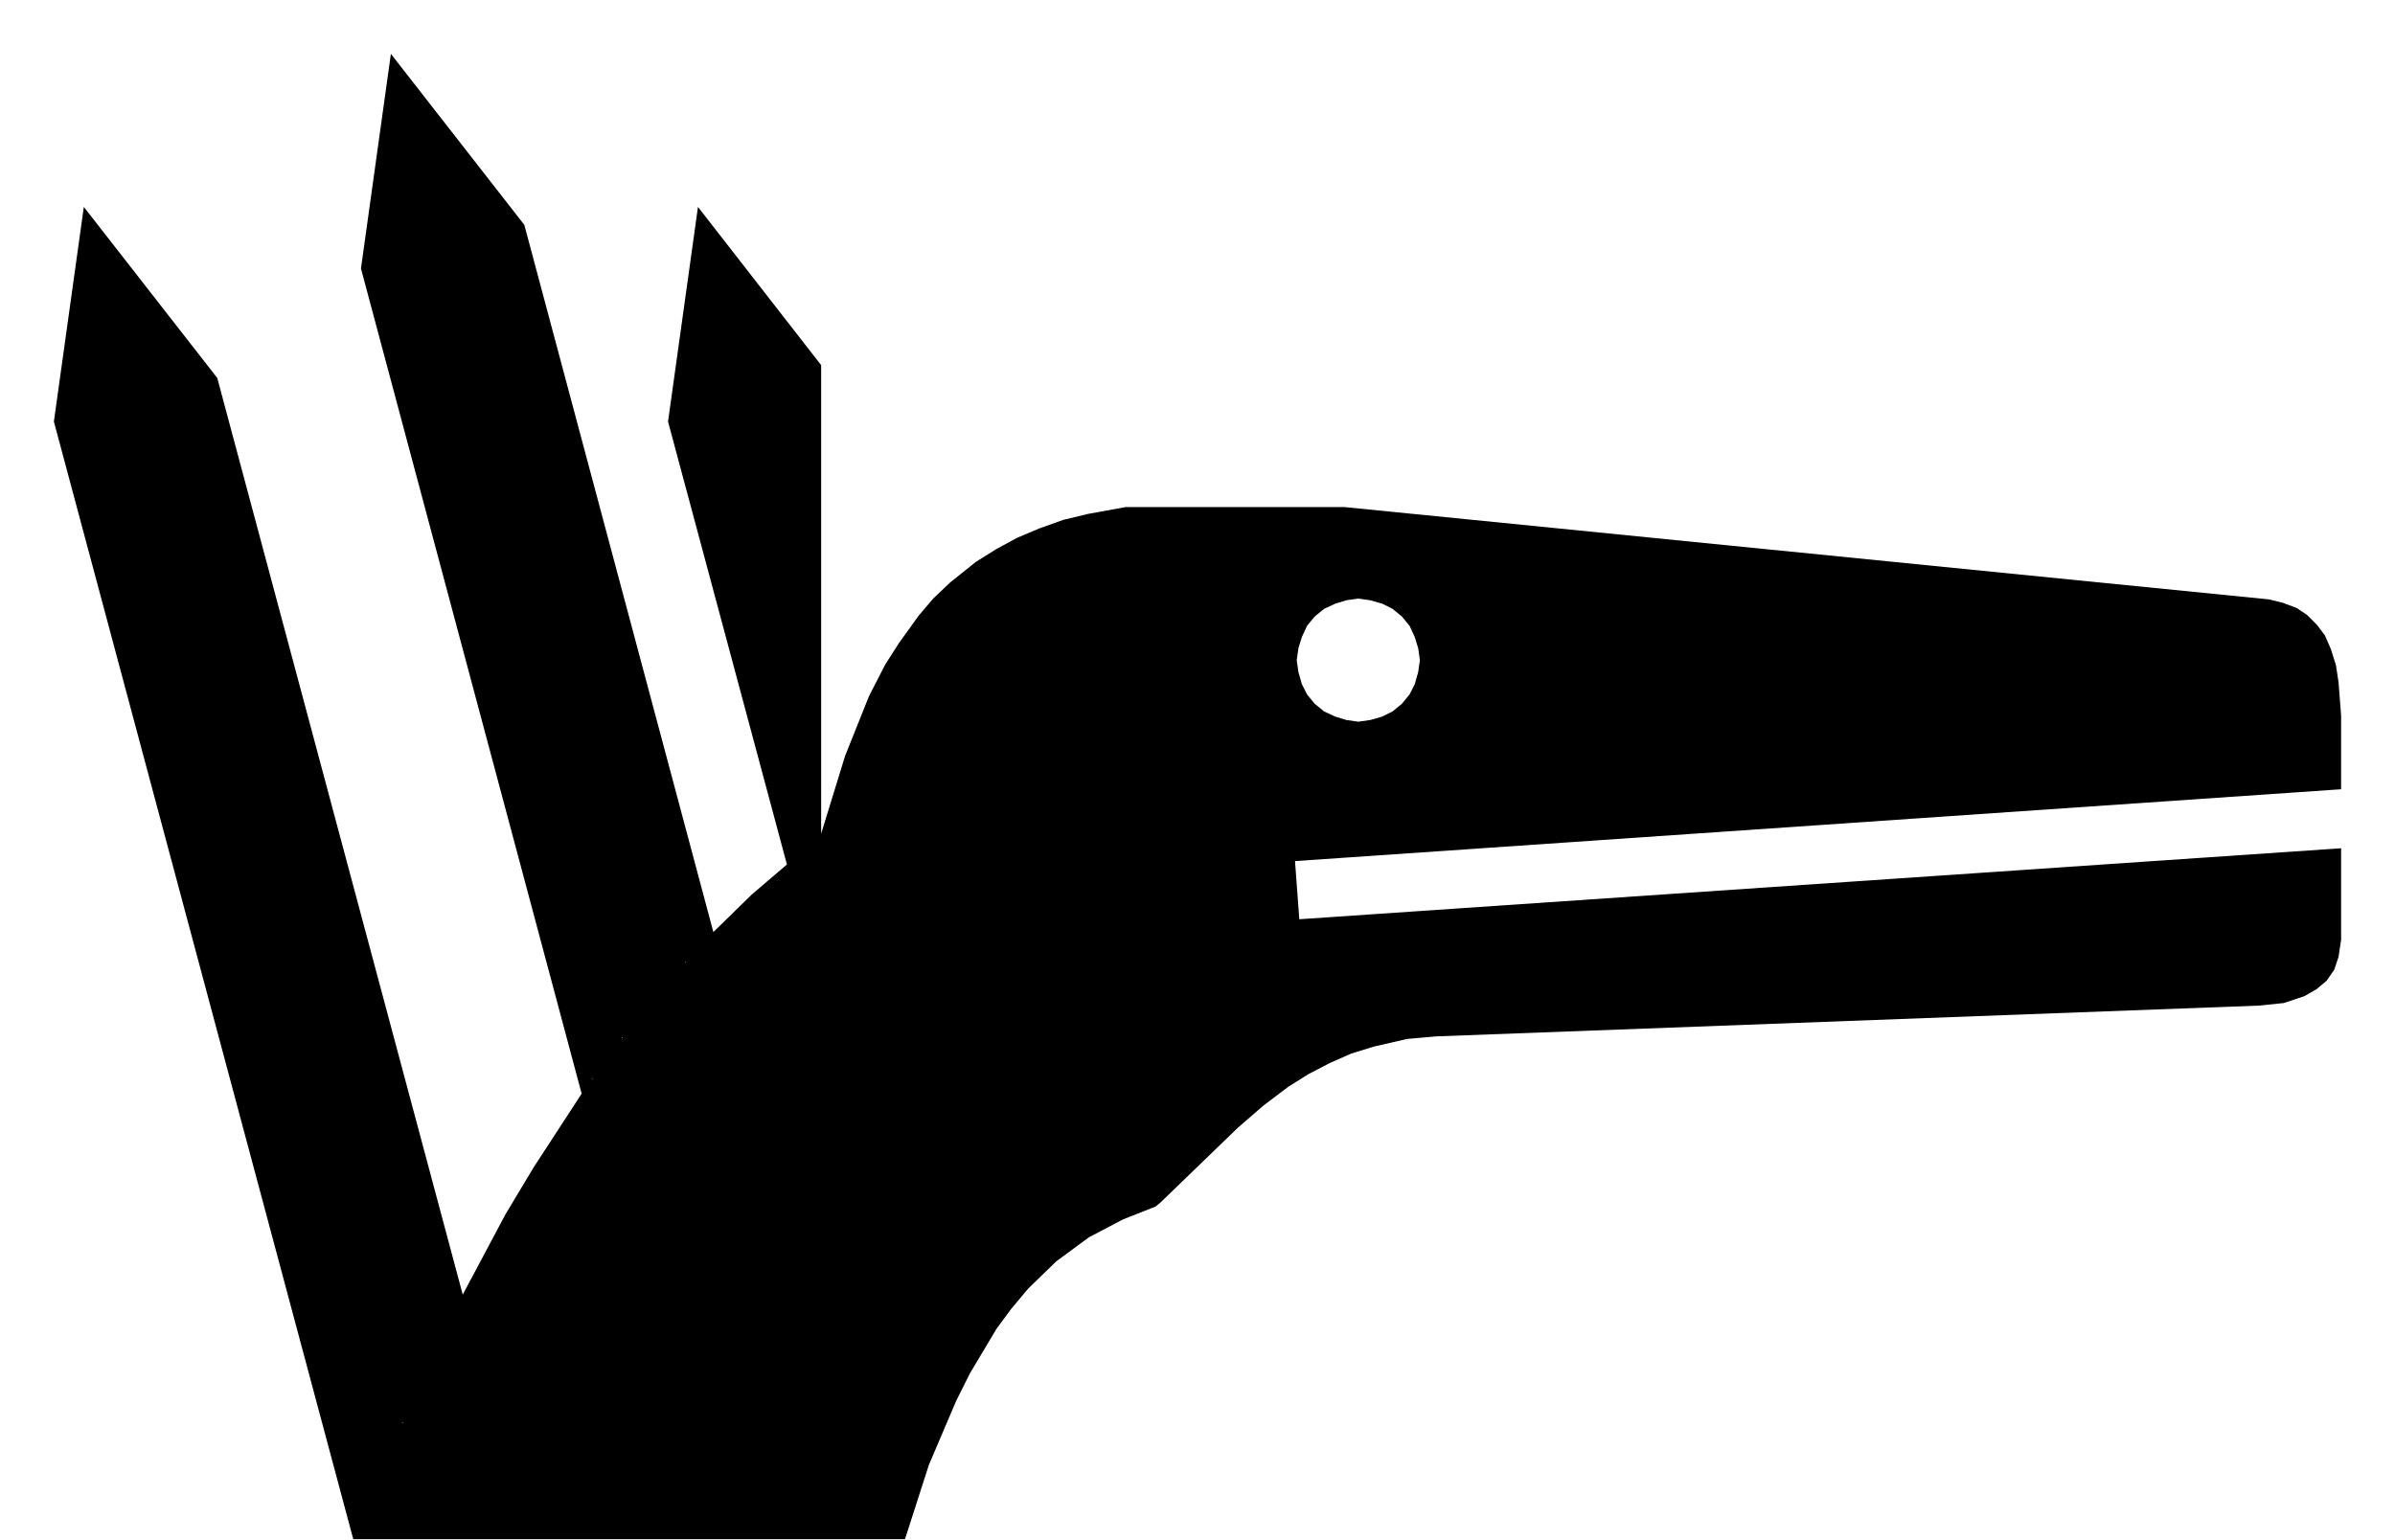
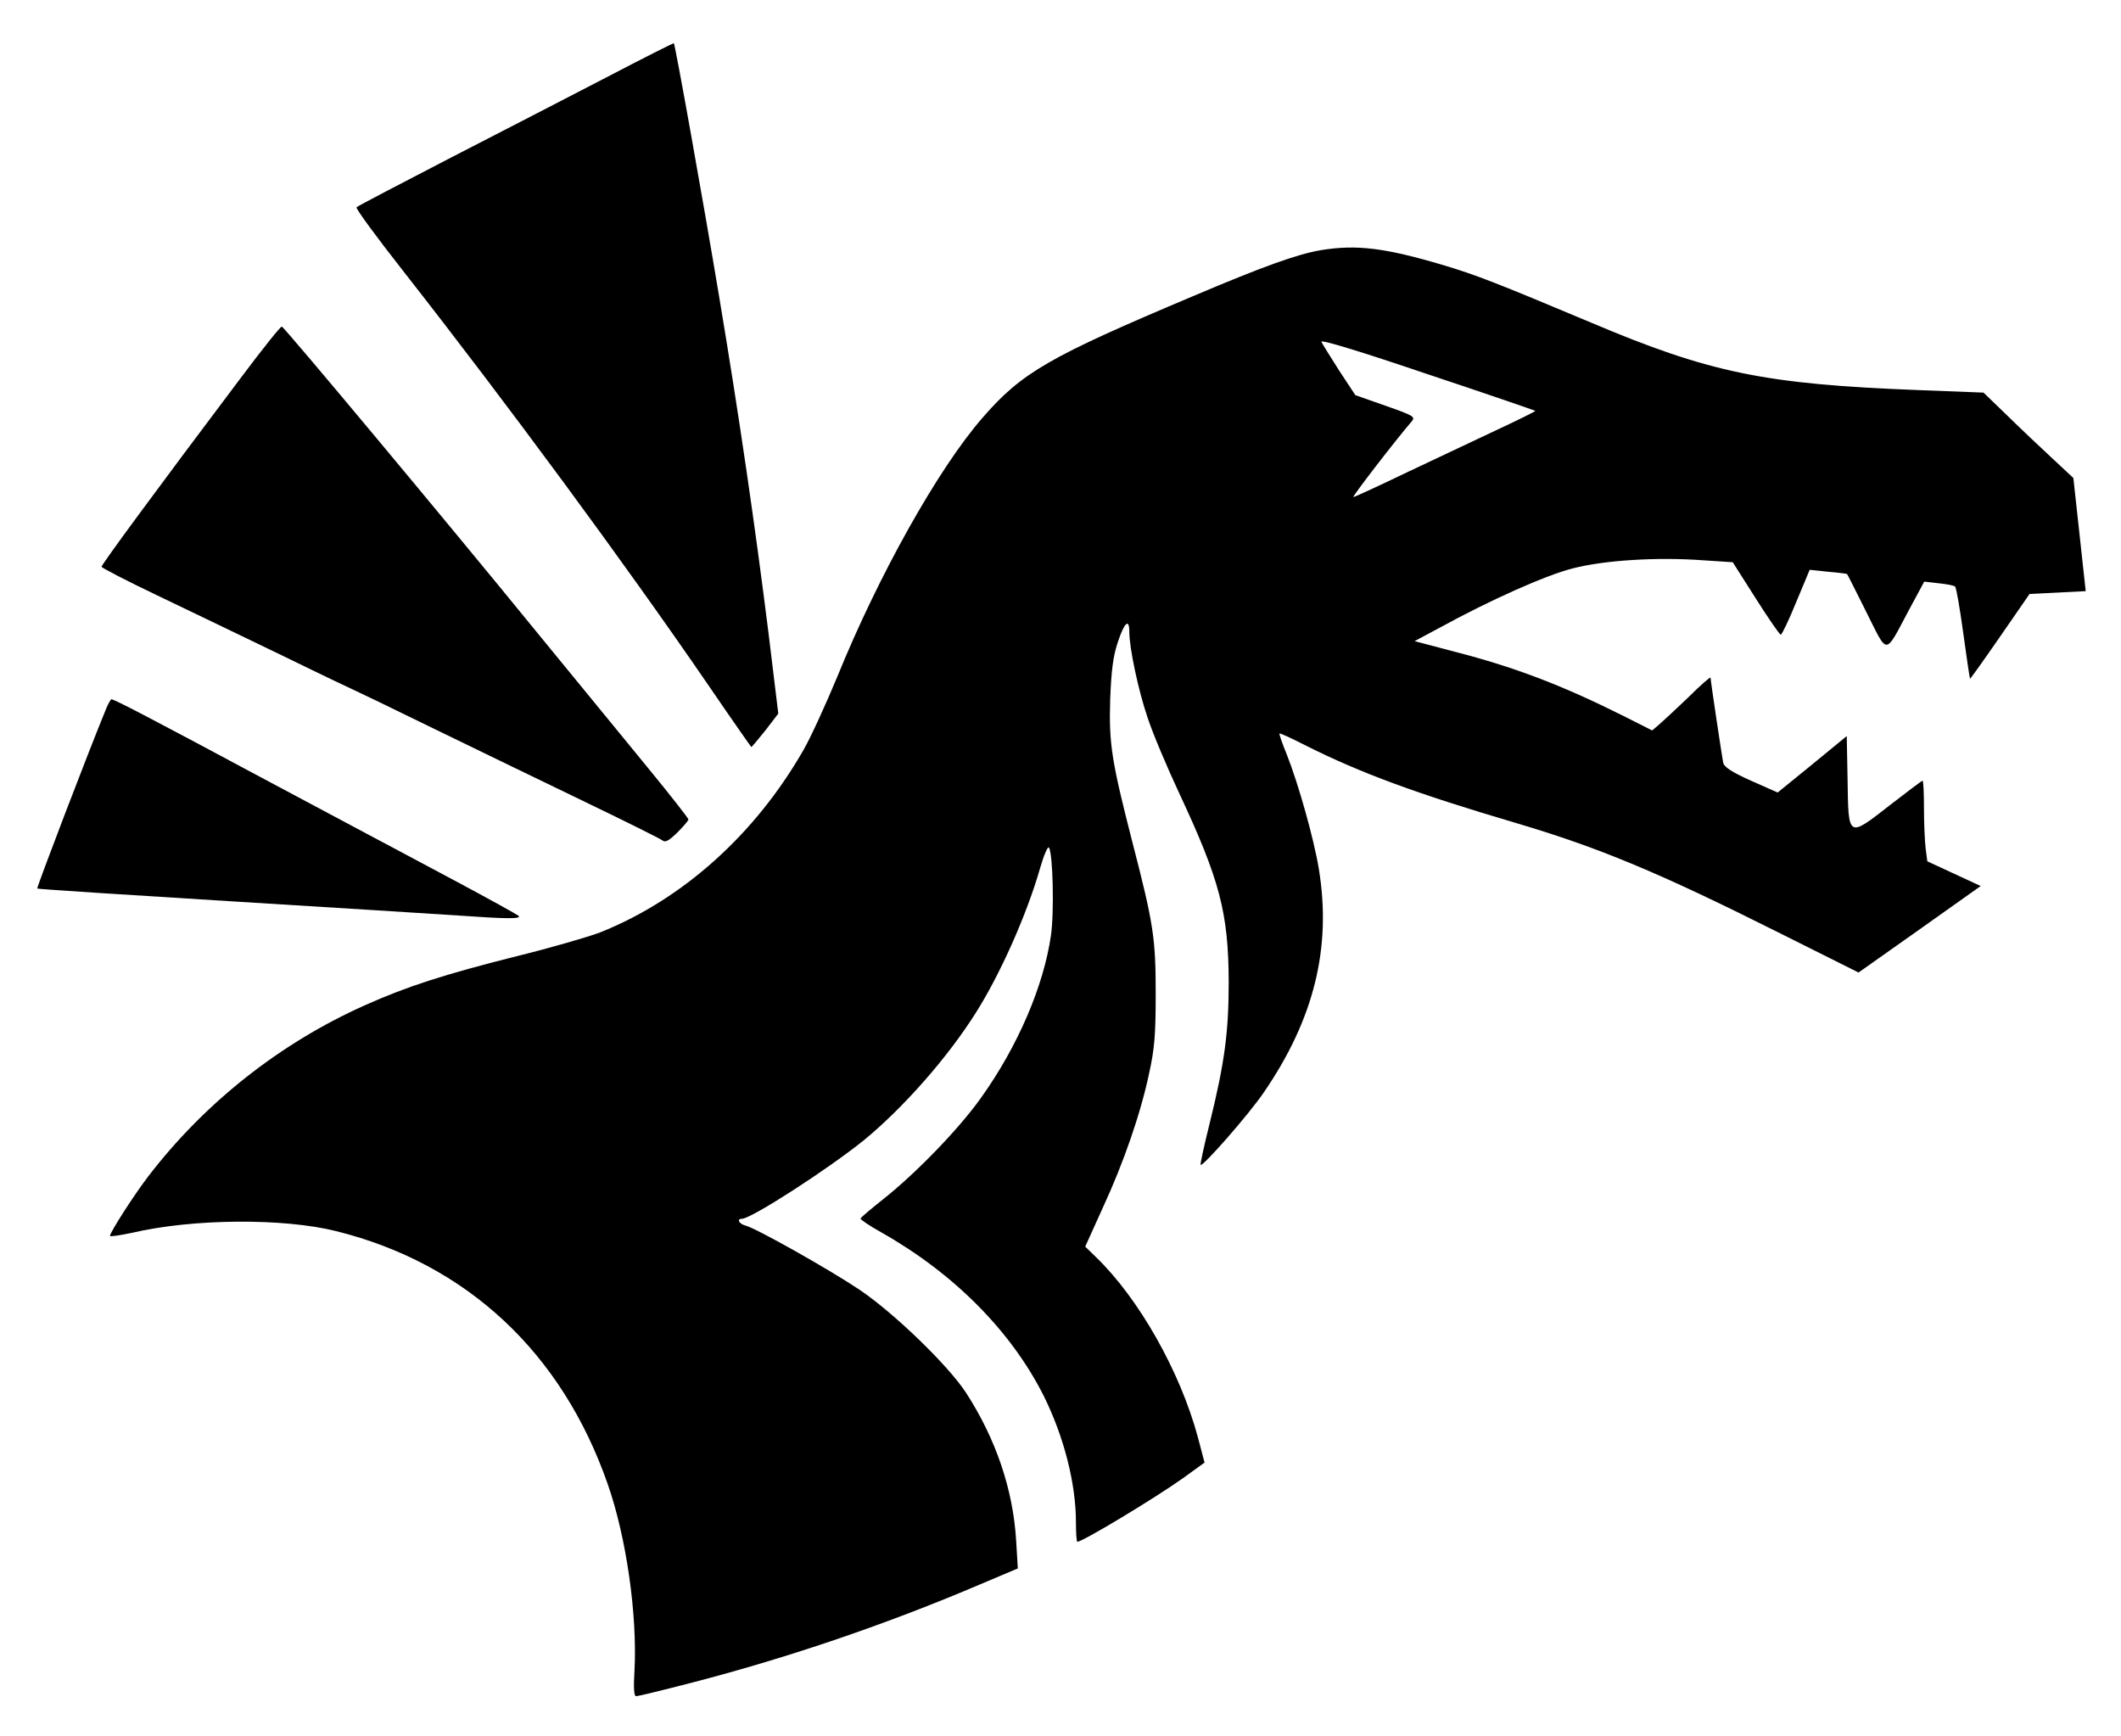
- <svg xmlns="http://www.w3.org/2000/svg" viewBox="0 0 28 18" width="28" height="18">
-   <path fill="#000" fill-rule="evenodd" d="M8.79 10.46 8.34 10.90 6.13 2.63 4.57 0.63 4.22 3.14 6.80 12.79 6.24 13.65 5.91 14.20 5.41 15.14 2.54 4.42 0.98 2.42 0.63 4.93 4.13 18.00 10.58 18.00 10.86 17.13 11.18 16.38 11.34 16.06 11.65 15.54 11.82 15.31 12.02 15.07 12.35 14.75 12.73 14.47 13.13 14.26 13.51 14.11 13.57 14.06 14.47 13.19 14.77 12.93 15.06 12.71 15.30 12.56 15.55 12.43 15.80 12.32 16.06 12.24 16.45 12.15 16.79 12.12 26.41 11.76 26.70 11.73 26.94 11.65 27.08 11.57 27.20 11.47 27.29 11.34 27.34 11.19 27.37 10.99 27.37 9.92 15.19 10.75 15.14 10.07 27.37 9.23 27.37 8.37 27.34 7.98 27.31 7.78 27.25 7.59 27.18 7.43 27.09 7.31 26.97 7.19 26.85 7.11 26.69 7.05 26.53 7.01 15.72 5.93 13.16 5.93 12.72 6.01 12.43 6.08 12.15 6.18 11.89 6.29 11.65 6.42 11.41 6.57 11.11 6.81 10.91 7.00 10.74 7.20 10.51 7.52 10.35 7.77 10.16 8.14 9.88 8.84 9.60 9.75 9.60 4.27 8.16 2.42 7.81 4.93 9.20 10.11ZM6.92 12.62 6.92 12.61 6.93 12.61ZM7.28 12.14 7.28 12.13 7.27 12.14ZM7.64 11.68 7.64 11.68 7.64 11.69ZM8.01 11.26 8.01 11.25 8.02 11.25ZM4.43 17.30 4.43 17.31 4.43 17.31ZM4.71 16.63 4.70 16.64 4.71 16.64ZM5.00 15.99 4.99 15.99 4.99 15.99ZM5.29 15.36 5.29 15.37 5.29 15.37ZM16.58 7.86 16.54 8.00 16.48 8.12 16.39 8.23 16.28 8.32 16.16 8.38 16.02 8.42 15.88 8.44 15.74 8.42 15.61 8.38 15.48 8.32 15.37 8.23 15.28 8.12 15.22 8.00 15.18 7.86 15.16 7.72 15.18 7.58 15.22 7.45 15.28 7.32 15.37 7.21 15.48 7.12 15.61 7.06 15.74 7.02 15.88 7.00 16.02 7.02 16.16 7.06 16.28 7.12 16.39 7.21 16.48 7.32 16.54 7.45 16.58 7.58 16.60 7.72Z" />
+ <svg xmlns="http://www.w3.org/2000/svg" viewBox="183 200 755 618" width="22" height="18">
+   <g transform="translate(0,1024) scale(0.1,-0.1)" fill="#000">
+     <path d="M3985 7963 c-132 -68 -384 -199 -560 -289 -176 -91 -323 -168 -327 -172 -4 -4 74 -110 174 -237 365 -466 780 -1029 1077 -1462 84 -123 154 -223 155 -223 2 0 24 27 50 59 l46 60 -35 288 c-48 383 -103 762 -175 1193 -58 348 -157 901 -162 906 -2 1 -111 -54 -243 -123z" />
+     <path d="M6531 7349 c-82 -14 -203 -57 -455 -164 -510 -215 -609 -271 -749 -433 -157 -180 -370 -560 -517 -922 -40 -96 -93 -213 -120 -260 -172 -301 -431 -533 -724 -650 -42 -16 -176 -55 -298 -85 -254 -64 -387 -106 -541 -175 -300 -134 -569 -346 -770 -608 -48 -62 -137 -200 -137 -213 0 -3 35 2 78 11 217 51 541 53 728 6 465 -116 804 -433 967 -902 66 -189 105 -463 95 -661 -4 -64 -2 -93 6 -93 6 0 97 22 201 49 343 89 695 209 1023 349 l135 57 -6 100 c-11 181 -72 361 -178 525 -63 97 -255 283 -379 367 -109 73 -368 219 -407 229 -23 6 -32 24 -13 24 34 0 310 179 435 280 139 114 298 294 398 453 86 135 183 352 230 518 13 45 27 77 31 71 14 -23 19 -230 7 -313 -26 -180 -118 -395 -249 -578 -77 -109 -232 -269 -347 -360 -44 -35 -81 -66 -82 -70 -2 -3 32 -26 75 -50 258 -146 461 -351 577 -581 72 -145 115 -312 115 -451 0 -38 2 -69 5 -69 19 0 279 157 377 227 l76 55 -24 91 c-63 233 -209 492 -362 640 l-39 38 62 137 c76 164 136 339 166 482 19 86 23 137 23 280 0 199 -7 248 -84 545 -73 285 -83 347 -78 505 4 102 10 152 27 203 23 70 41 87 41 38 0 -58 32 -209 65 -306 18 -55 69 -176 113 -270 144 -308 175 -425 176 -670 0 -180 -14 -288 -69 -510 -19 -76 -33 -141 -31 -143 8 -7 172 180 225 258 179 261 242 516 196 796 -17 104 -72 301 -114 407 -16 39 -28 73 -26 75 2 2 43 -17 92 -42 197 -99 396 -172 748 -276 297 -88 507 -175 936 -390 l286 -143 218 154 217 154 -95 44 -95 44 -6 45 c-3 25 -6 89 -6 143 0 55 -2 99 -5 99 -3 0 -54 -39 -115 -86 -151 -118 -149 -119 -152 86 l-3 159 -123 -101 -123 -100 -95 42 c-69 31 -96 49 -99 64 -5 26 -45 292 -45 303 0 4 -35 -26 -77 -68 -43 -41 -90 -85 -104 -97 l-27 -23 -103 52 c-216 108 -385 173 -599 228 l-144 38 86 46 c184 101 382 189 477 213 112 29 299 41 463 29 l107 -7 82 -129 c45 -71 85 -129 89 -129 4 0 29 52 55 116 l48 115 66 -7 c36 -3 67 -7 67 -8 1 0 32 -62 69 -136 78 -155 64 -156 151 7 l55 102 52 -6 c29 -3 55 -8 58 -12 4 -3 17 -78 29 -166 12 -88 23 -161 24 -162 1 -1 49 66 107 150 l105 152 100 5 100 5 -22 202 -22 201 -74 69 c-40 37 -112 105 -159 151 l-87 84 -233 9 c-545 21 -741 61 -1164 240 -338 142 -410 170 -527 205 -209 62 -309 74 -437 53z m765 -572 c2 -1 -56 -30 -129 -64 -73 -34 -217 -103 -322 -152 -104 -50 -193 -91 -197 -91 -6 0 148 200 209 271 12 15 3 20 -94 54 l-108 38 -58 88 c-31 49 -60 95 -63 102 -3 9 138 -34 377 -115 211 -70 384 -130 385 -131z" />
+     <path d="M2684 6892 c-290 -385 -494 -662 -494 -670 0 -4 89 -50 198 -102 108 -52 311 -149 451 -217 139 -68 255 -123 256 -123 1 0 128 -61 281 -136 154 -75 396 -192 539 -261 143 -69 266 -130 273 -136 10 -8 23 0 52 28 22 22 40 43 40 47 0 4 -64 86 -142 181 -79 96 -260 317 -403 492 -322 395 -893 1079 -903 1082 -4 2 -70 -81 -148 -185z" />
+     <path d="M2207 5718 c-62 -150 -249 -639 -246 -642 2 -2 310 -22 684 -45 374 -23 741 -46 815 -51 171 -12 227 -13 215 -1 -6 5 -107 61 -225 124 -118 63 -413 220 -655 349 -442 237 -560 298 -570 298 -2 0 -11 -15 -18 -32z" />
+   </g>
</svg>
